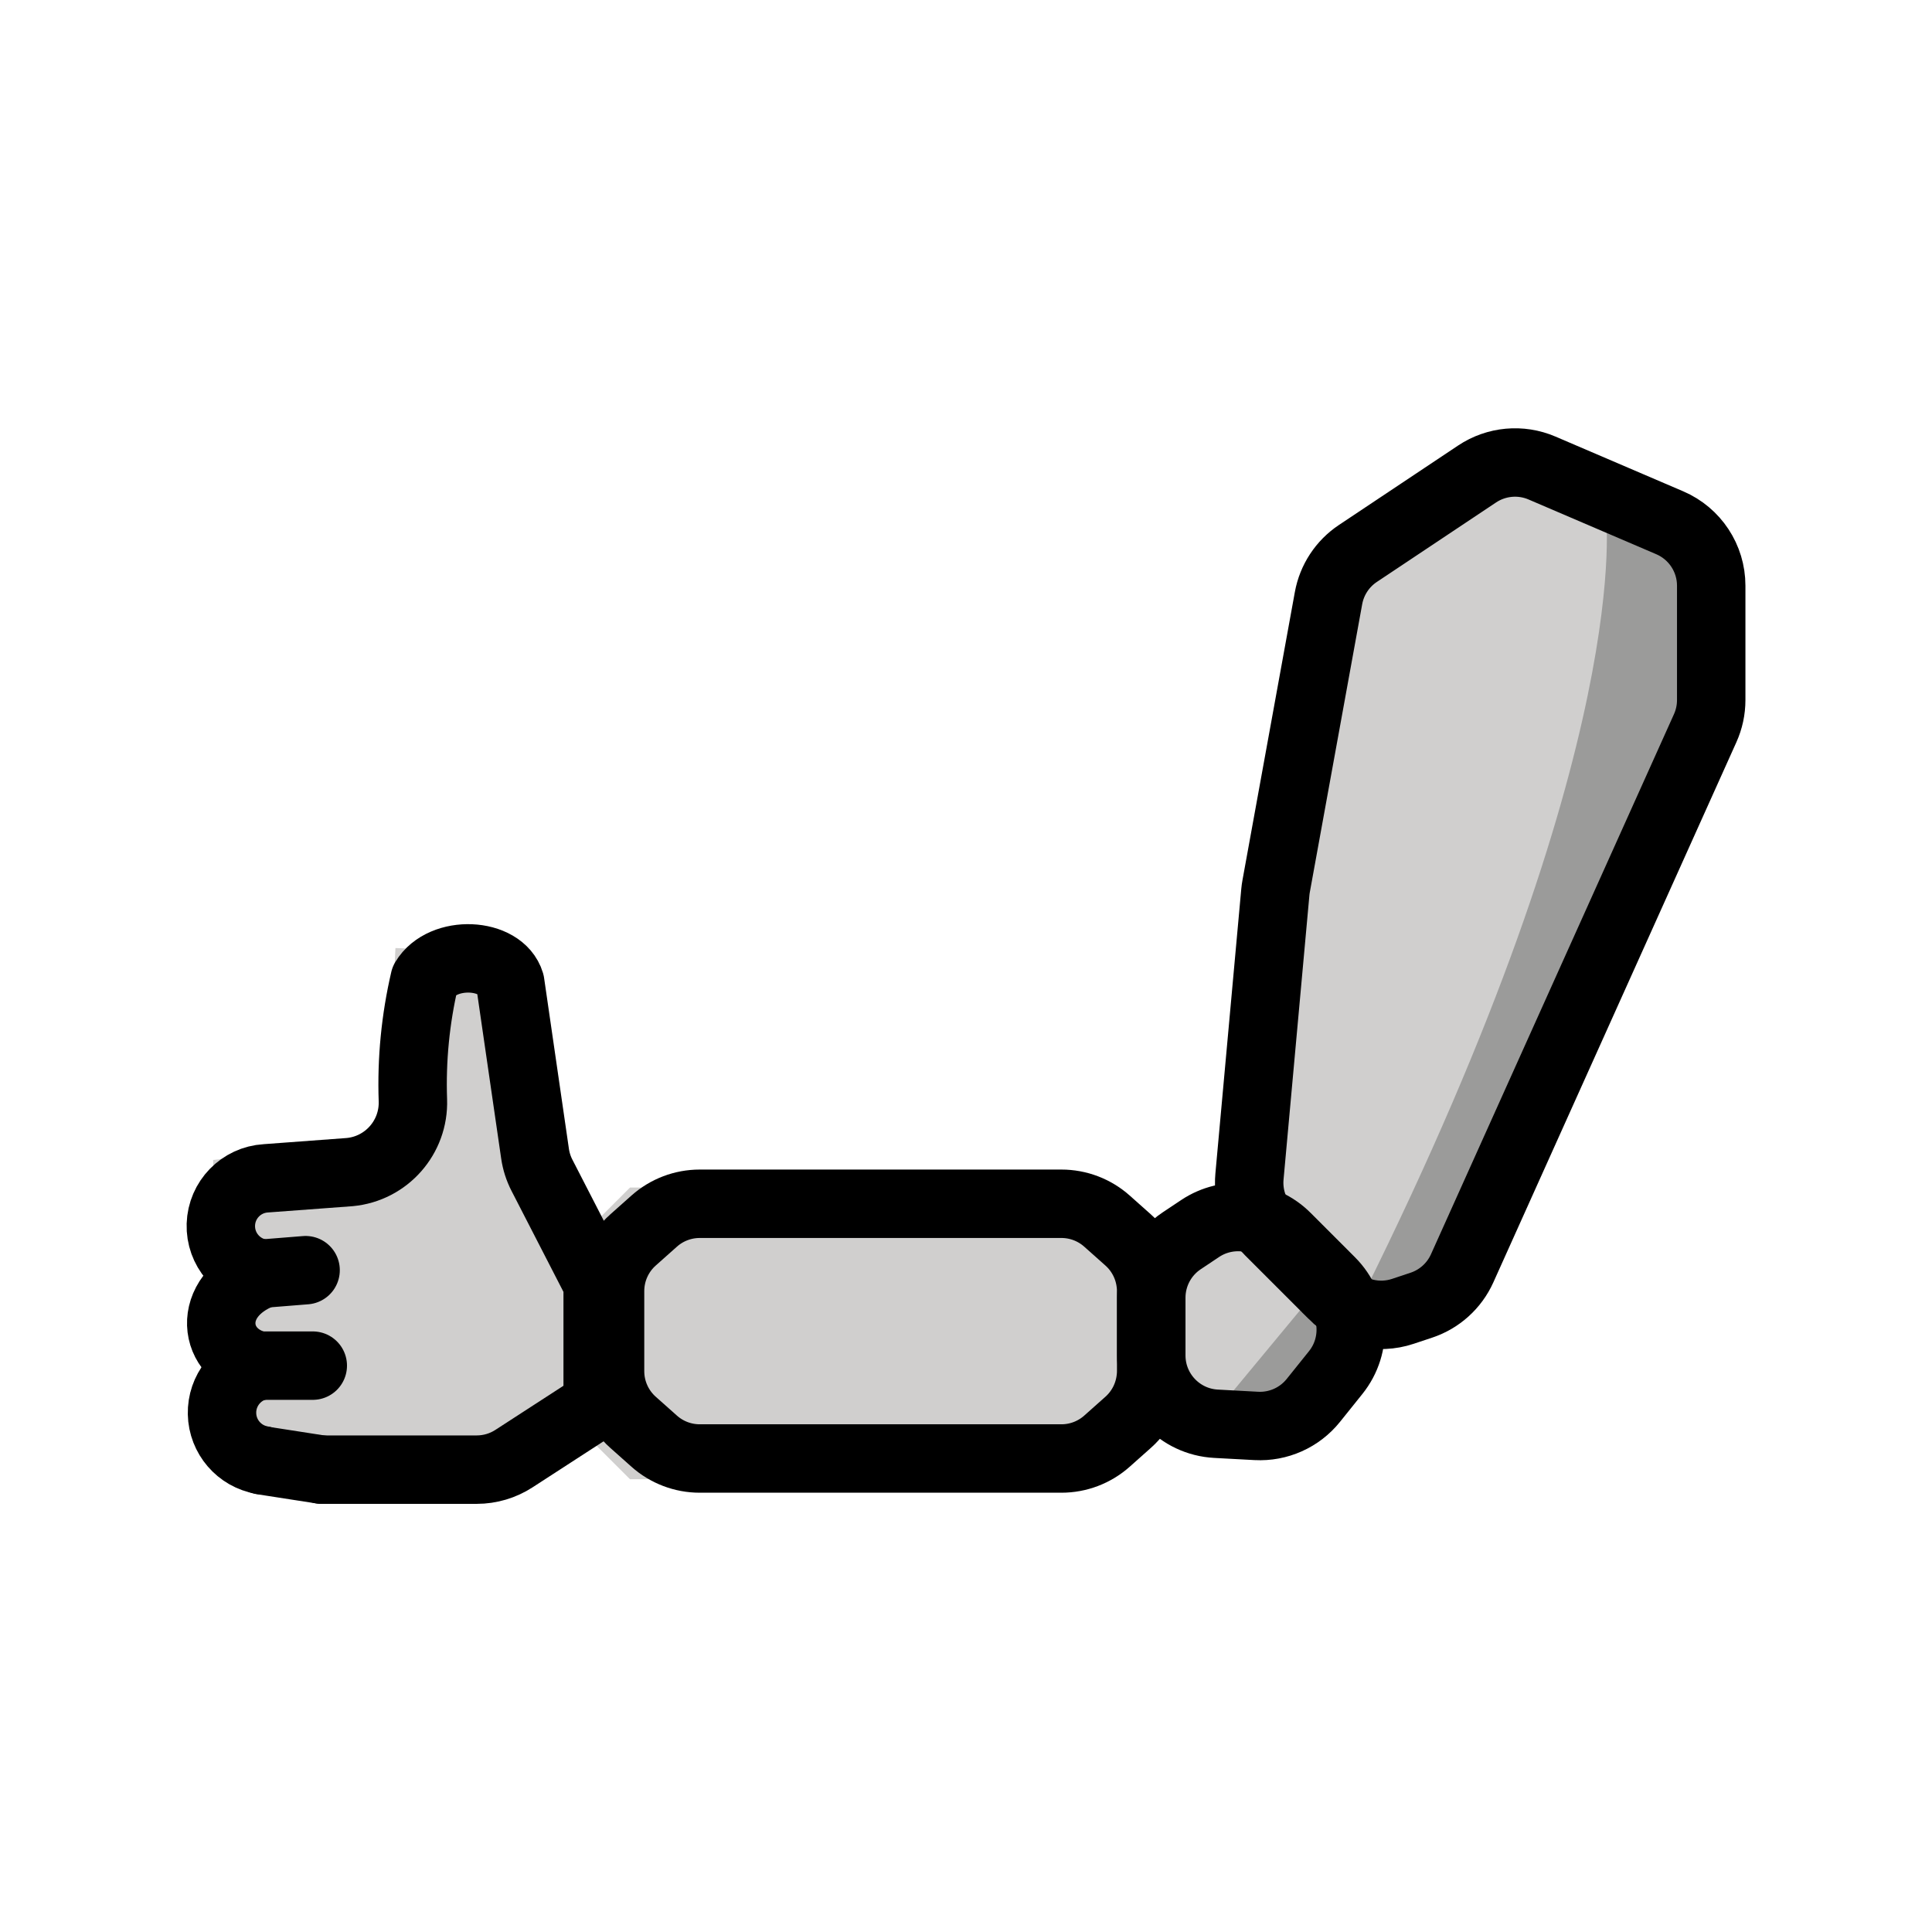
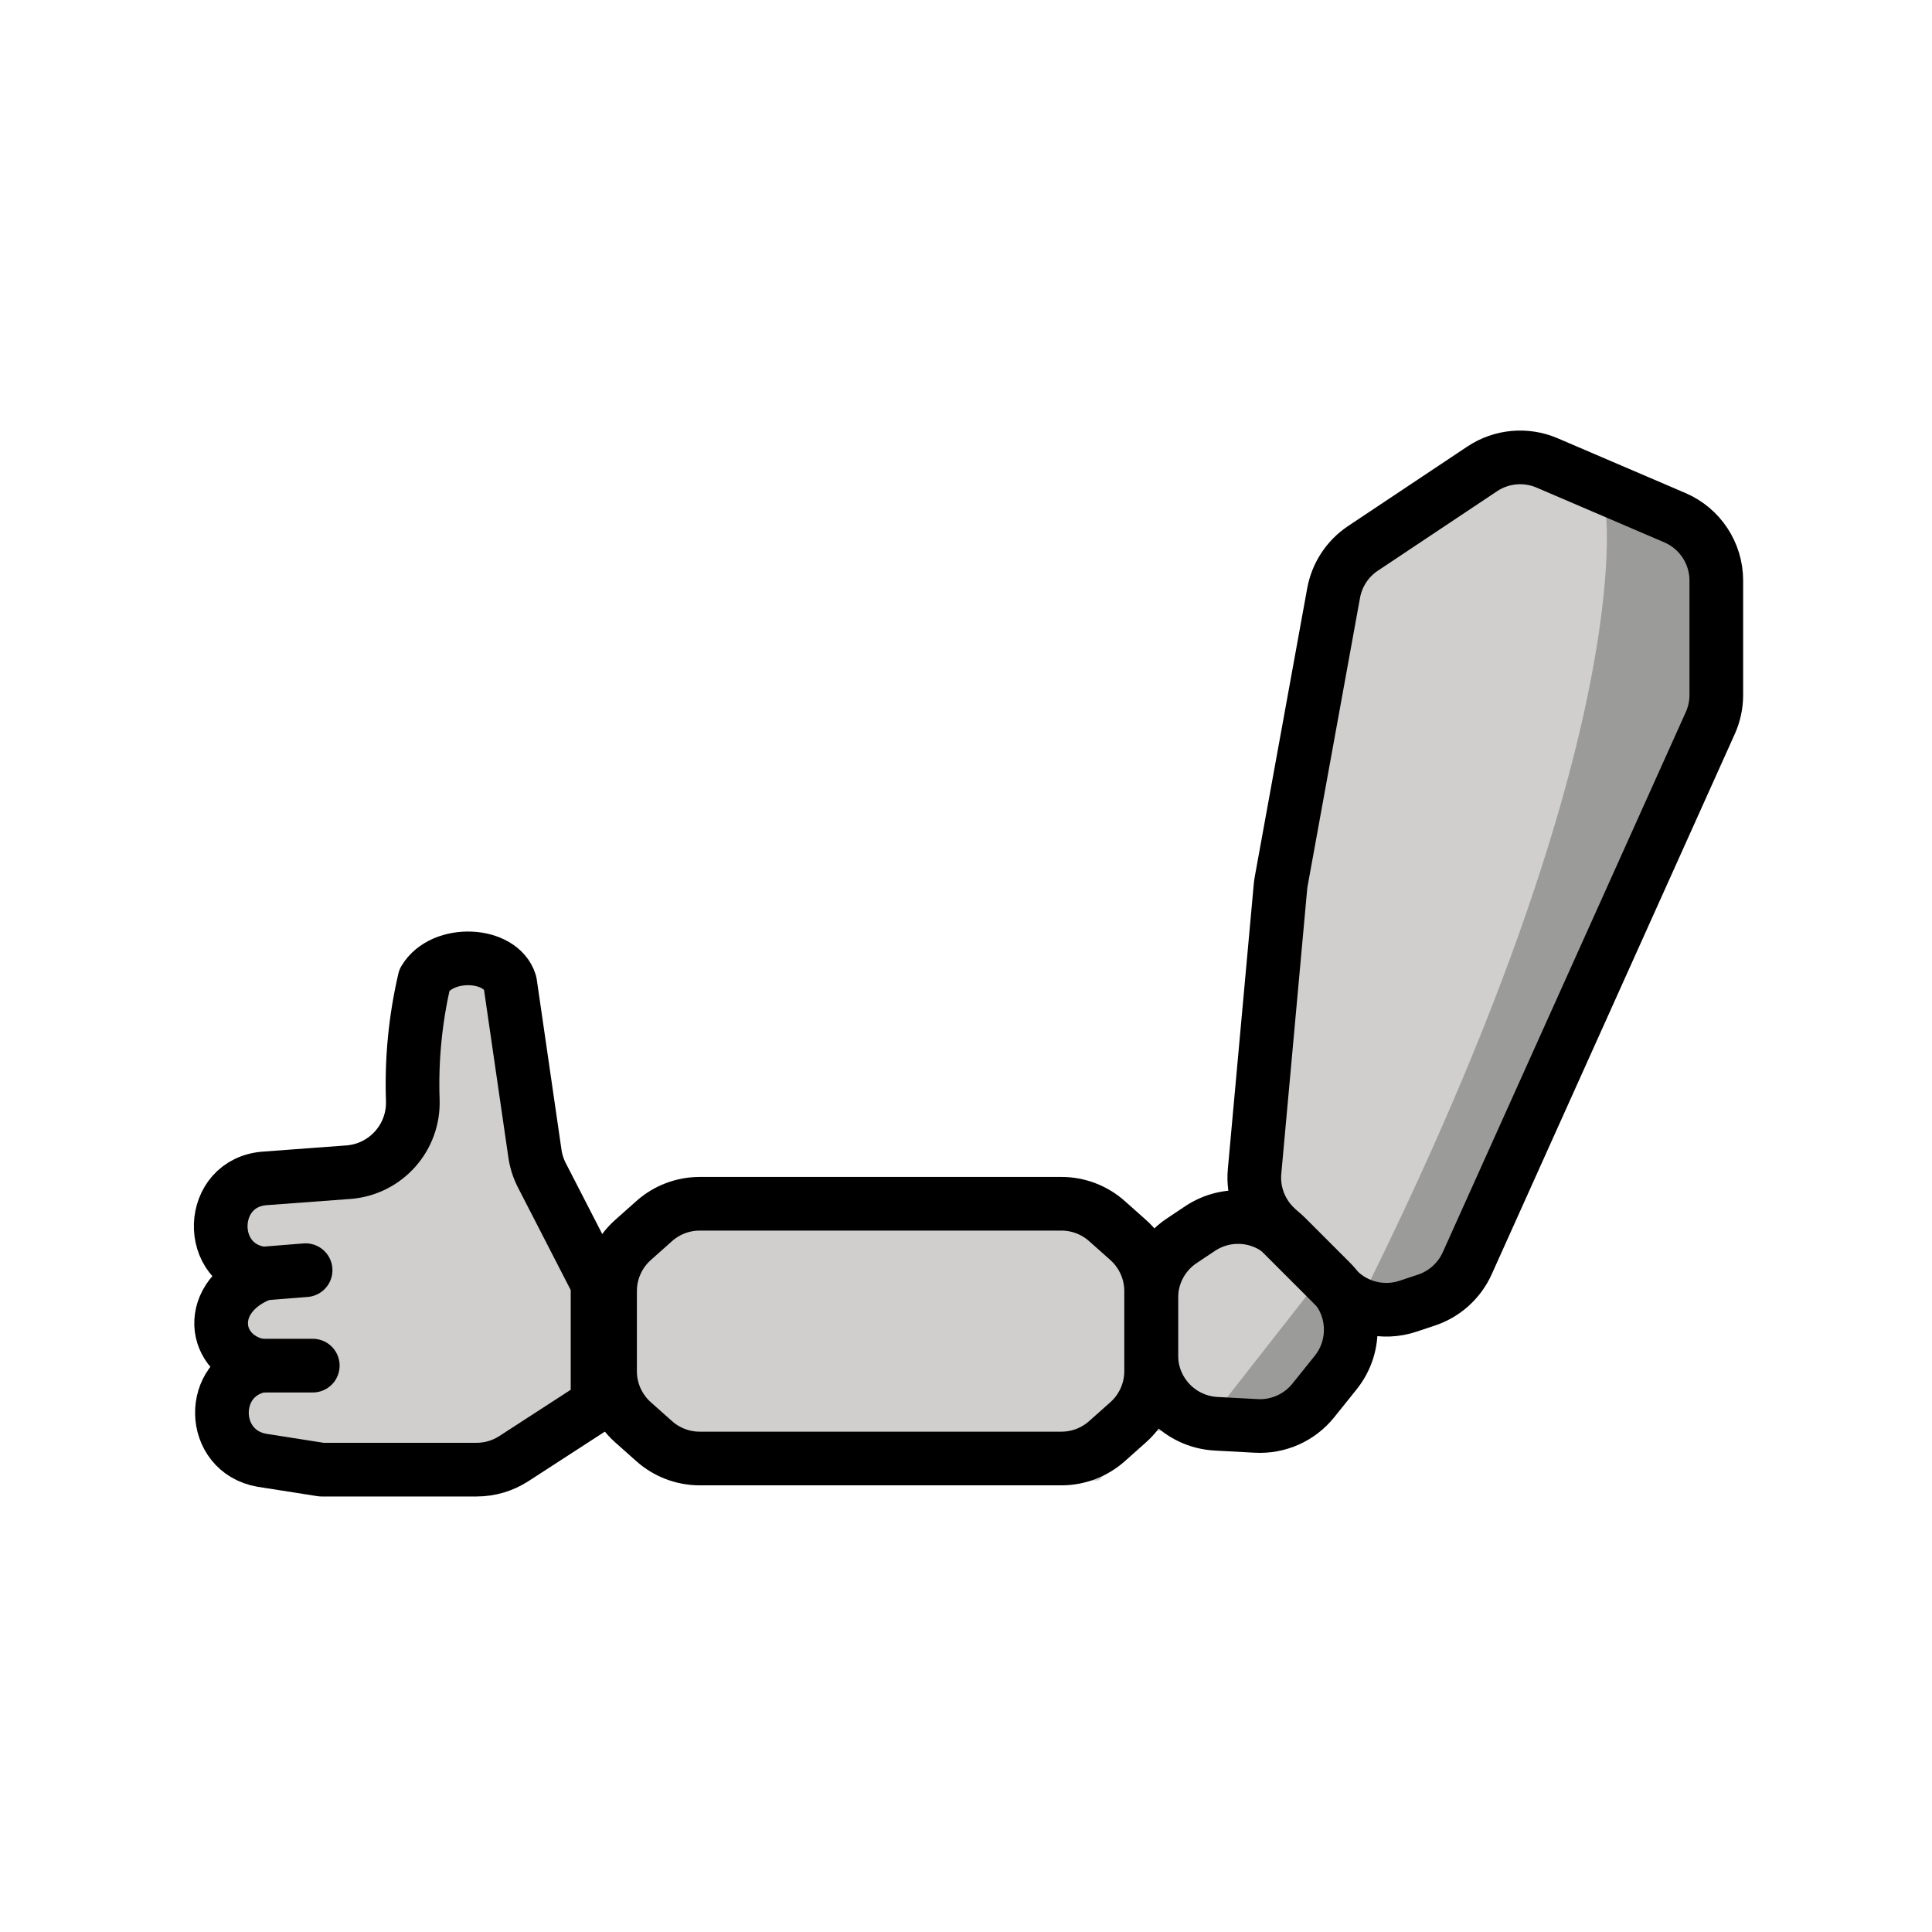
<svg xmlns="http://www.w3.org/2000/svg" id="emoji" viewBox="0 0 72 72">
  <g id="color">
-     <polygon transform="translate(-10.1 -9.952) scale(1.299)" fill="#d0cfce" points="22.46 40.4 24.49 44.34 24.49 48.81 21.94 50.3 14.08 49.77 13.89 40.94 18.86 40.35 19.12 34.86 21.63 34.96" />
+     <path transform="translate(-10.1 -9.952) scale(1.299)" fill="#d0cfce" d="m22.46 40.4 2.03 3.94-0.109 3.962-2.731 1.381-7.28-0.675 0.245-7.234 4.245-1.424 1.097-4.584 1.673-0.806z" />
    <polygon transform="translate(-10.1 -9.952) scale(1.299)" fill="#d0cfce" points="44.83 48.92 40.74 48.7 40.74 44.05 43.53 42.19 47.25 45.91" />
-     <polygon transform="translate(-10.1 -9.952) scale(1.299)" fill="#d0cfce" points="39.81 43.59 39.81 48.24 37.95 50.1 25.85 50.1 23.99 48.24 23.99 43.59 25.85 41.73 37.95 41.73" />
+     <polygon transform="translate(-8.357 -9.905) scale(1.299)" fill="#d0cfce" points="39.81 48.24 37.95 50.1 25.85 50.1 23.99 48.24 23.99 43.59 25.85 41.73 37.95 41.73 39.81 43.59" />
    <polygon transform="translate(-10.1 -9.952) scale(1.299)" fill="#d0cfce" points="46.04 23.84 51.14 20.45 57.08 23 57.08 28.09 49.44 45.06 46.89 45.91 43.5 42.52 44.35 33.18" />
-     <path fill="#9b9b9a" stroke-width="1.299" d="m59.84 19.09s1.206 8.559-9.042 29.17c0 0 3.999 1.103 9.719-12.93 0 0 8.38-14.96-0.676-16.24" />
-     <polygon transform="translate(-10.1 -9.952) scale(1.299)" fill="#9b9b9a" points="45.43 44.82 42.48 48.38 45.97 48.38" />
+     <path fill="#9b9b9a" stroke-width="2" d="m59.84 19.09s1.206 8.559-9.042 29.17c0.159 1.189 4.087 1.766 9.719-12.93 0 0 8.38-14.96-0.676-16.24" />
+     <path transform="translate(-10.1 -9.952) scale(1.299)" fill="#9b9b9a" d="m45.87 44.06-3.385 4.322h3.49z" />
  </g>
  <g id="line">
-     <path fill="none" stroke="#000" stroke-linecap="round" stroke-linejoin="round" stroke-width="2.55" d="m44.04 46.24 0.684-0.456a2.55 2.55 0 0 1 3.218 0.319l1.65 1.65a2.55 2.55 0 0 1 0.185 3.399l-0.833 1.038a2.55 2.55 0 0 1-2.126 0.95l-1.501-0.081a2.55 2.55 0 0 1-2.412-2.546v-2.151a2.55 2.55 0 0 1 1.135-2.122z" />
-     <path fill="none" stroke="#000" stroke-miterlimit="10" stroke-width="2.55" d="m23.59 46.21 0.792-0.705a2.55 2.55 0 0 1 1.694-0.644h13.48a2.55 2.55 0 0 1 1.695 0.644l0.792 0.705a2.55 2.55 0 0 1 0.856 1.905v2.985a2.55 2.55 0 0 1-0.856 1.905l-0.792 0.705a2.55 2.55 0 0 1-1.695 0.644h-13.48a2.55 2.55 0 0 1-1.694-0.644l-0.792-0.705a2.55 2.55 0 0 1-0.855-1.905v-2.985a2.55 2.55 0 0 1 0.855-1.905z" />
-     <path fill="none" stroke="#000" stroke-miterlimit="10" stroke-width="2.55" d="m49.67 48.25-2.37-2.37a2.55 2.55 0 0 1-0.736-2.034l0.964-10.6q0.01-0.113 0.031-0.225l1.951-10.73a2.55 2.55 0 0 1 1.094-1.665l4.443-2.962a2.55 2.55 0 0 1 2.419-0.222l4.76 2.04a2.55 2.55 0 0 1 1.546 2.344v4.265a2.55 2.55 0 0 1-0.225 1.046l-9.057 20.13a2.55 2.55 0 0 1-1.519 1.373l-0.691 0.23a2.55 2.55 0 0 1-2.609-0.616z" />
-     <path transform="translate(-8.565 -9.172) scale(1.275)" fill="none" stroke="#000" stroke-linecap="round" stroke-linejoin="round" stroke-width="2" d="m14.4 44.42c-1.721 0.656-1.495 2.417-0.075 2.698" />
-     <path transform="translate(-8.565 -9.172) scale(1.275)" fill="none" stroke="#000" stroke-linecap="round" stroke-linejoin="round" stroke-width="2" d="m14.32 47.11a1.407 1.407 0 0 0 0.057 2.763" />
-     <line x1="16.12" x2="14.38" y1="50.15" y2="49.88" transform="translate(-8.565 -9.172) scale(1.275)" fill="none" stroke="#000" stroke-linecap="round" stroke-linejoin="round" stroke-width="2" />
-     <line x1="15.86" x2="14.32" y1="47.11" y2="47.11" transform="translate(-8.565 -9.172) scale(1.275)" fill="none" stroke="#000" stroke-linecap="round" stroke-linejoin="round" stroke-width="2" />
-     <line x1="15.65" x2="14.4" y1="44.32" y2="44.42" transform="translate(-8.565 -9.172) scale(1.275)" fill="none" stroke="#000" stroke-linecap="round" stroke-linejoin="round" stroke-width="2" />
-     <path transform="translate(-8.565 -9.172) scale(1.275)" fill="none" stroke="#000" stroke-linecap="round" stroke-linejoin="round" stroke-width="2" d="m14.4 44.42a1.399 1.399 0 0 1 0.088-2.785l2.45-0.182a2.039 2.039 0 0 0 1.848-2.102 13.46 13.46 0 0 1 0.343-3.523c0.528-0.884 2.234-0.801 2.502 0.092l0.726 4.998a2.002 2.002 0 0 0 0.201 0.627l1.629 3.167v3.53l-2.447 1.586a1.999 1.999 0 0 1-1.087 0.322h-4.533" />
+     <path fill="none" stroke="#000" stroke-linecap="round" stroke-linejoin="round" stroke-width="2" d="m44.04 46.24 0.684-0.456a2.55 2.55 0 0 1 3.218 0.319l1.65 1.65a2.55 2.55 0 0 1 0.185 3.399l-0.833 1.038a2.55 2.55 0 0 1-2.126 0.95l-1.501-0.081a2.55 2.55 0 0 1-2.412-2.546v-2.151a2.55 2.55 0 0 1 1.135-2.122z" />
+     <path fill="none" stroke="#000" stroke-miterlimit="10" stroke-width="2" d="m23.59 46.21 0.792-0.705a2.55 2.55 0 0 1 1.694-0.644h13.48a2.55 2.55 0 0 1 1.695 0.644l0.792 0.705a2.55 2.55 0 0 1 0.856 1.905v2.985a2.55 2.55 0 0 1-0.856 1.905l-0.792 0.705a2.55 2.55 0 0 1-1.695 0.644h-13.48a2.55 2.55 0 0 1-1.694-0.644l-0.792-0.705a2.55 2.55 0 0 1-0.855-1.905v-2.985a2.55 2.55 0 0 1 0.855-1.905z" />
+     <path fill="none" stroke="#000" stroke-miterlimit="10" stroke-width="2" d="m49.86 48.06-2.37-2.37a2.55 2.55 0 0 1-0.736-2.034l0.964-10.6q0.01-0.113 0.031-0.225l1.951-10.73a2.55 2.55 0 0 1 1.094-1.665l4.443-2.962a2.55 2.55 0 0 1 2.419-0.222l4.76 2.04a2.55 2.55 0 0 1 1.546 2.344v4.265a2.55 2.55 0 0 1-0.225 1.046l-9.057 20.13a2.55 2.55 0 0 1-1.519 1.373l-0.691 0.23a2.55 2.55 0 0 1-2.609-0.616z" />
+     <path transform="translate(-8.565 -9.172) scale(1.275)" fill="none" stroke="#000" stroke-linecap="round" stroke-linejoin="round" stroke-width="1.569" d="m15.86 47.11h-1.54" />
+     <path transform="translate(-8.565 -9.172) scale(1.275)" fill="none" stroke="#000" stroke-linecap="round" stroke-linejoin="round" stroke-width="1.569" d="m15.65 44.32-1.25 0.1" />
+     <path transform="translate(-8.565 -9.172) scale(1.275)" fill="none" stroke="#000" stroke-linecap="round" stroke-linejoin="round" stroke-width="1.569" d="m20.65 50.15c0.386-3.8e-5 0.763-0.112 1.087-0.322l2.447-1.586v-3.53l-1.629-3.167c-0.101-0.197-0.169-0.409-0.201-0.627l-0.726-4.998c-0.268-0.893-1.974-0.976-2.502-0.092-0.269 1.154-0.384 2.339-0.343 3.523 0.038 1.08-0.772 2.001-1.848 2.102l-2.45 0.182c-1.7 0.101-1.778 2.576-0.088 2.785-1.721 0.656-1.495 2.417-0.077 2.694-1.519 0.32-1.474 2.498 0.056 2.763l1.741 0.273z" />
  </g>
</svg>
